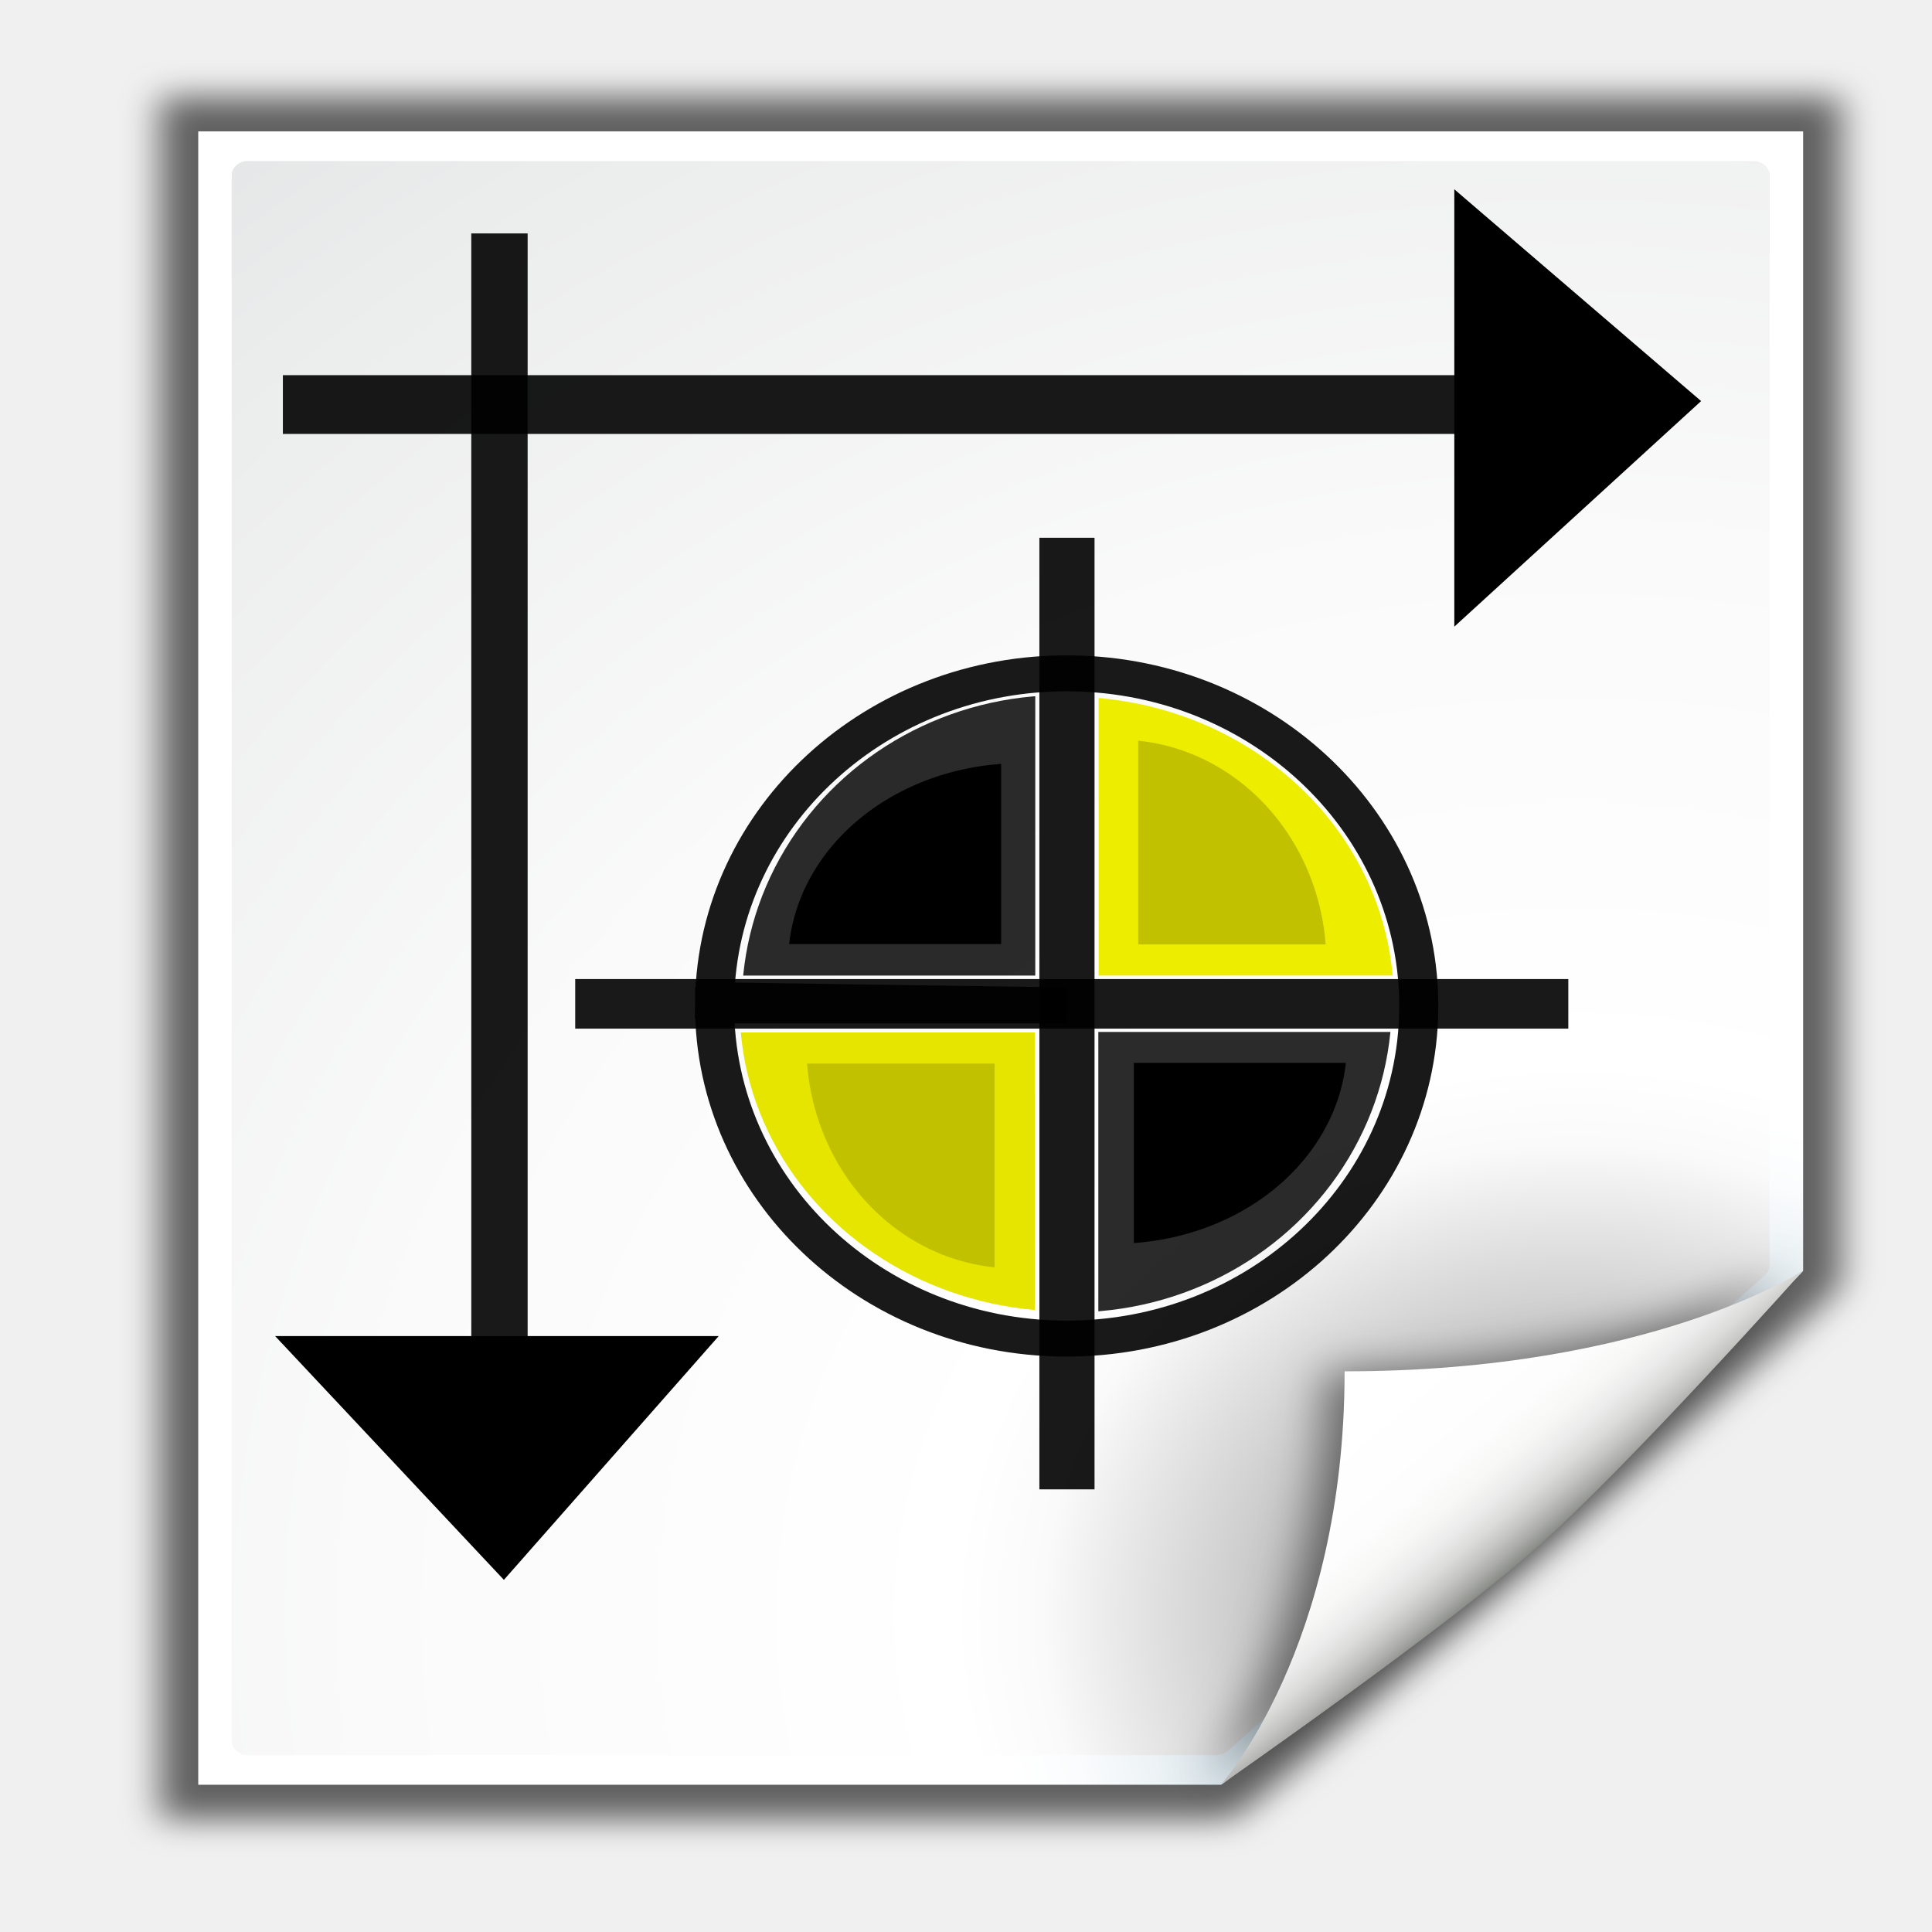
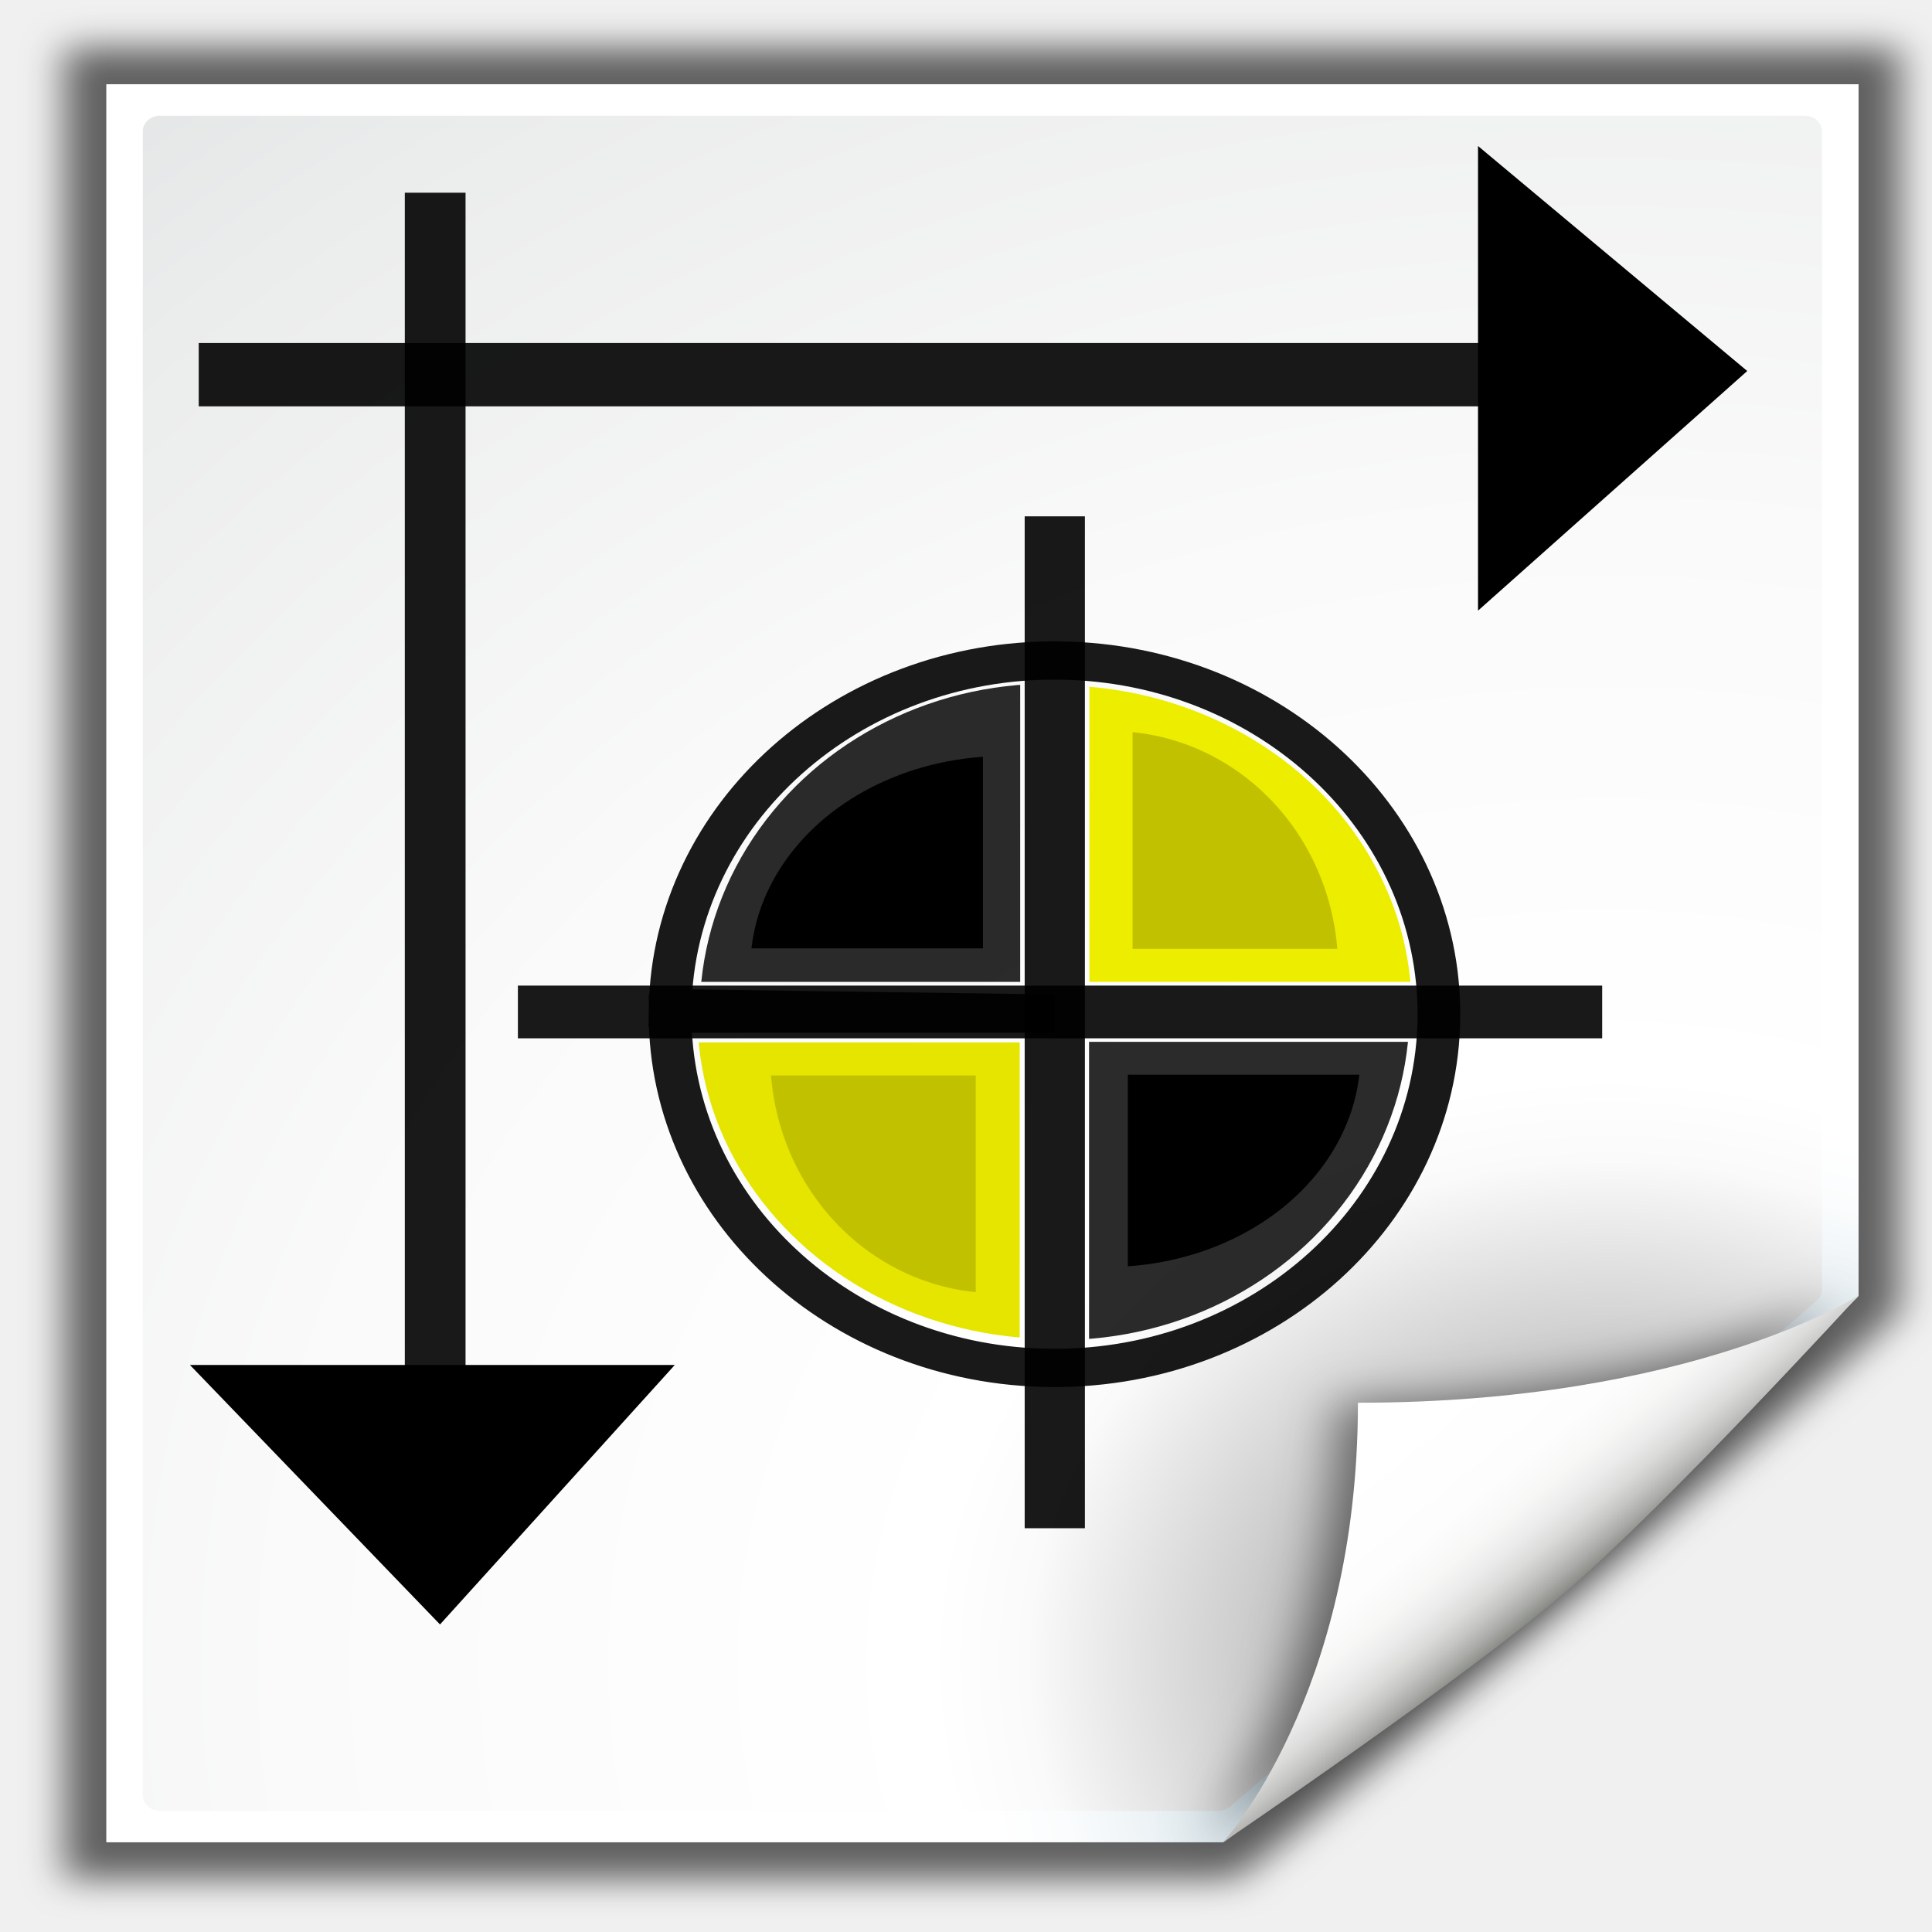
- <svg xmlns="http://www.w3.org/2000/svg" height="48" width="48" version="1.1" viewBox="0 0 48 48">
-   <defs>
+ <svg xmlns="http://www.w3.org/2000/svg" height="48" width="48" version="1.1" viewBox="0 0 48 48" id="svg3290">
+   <defs id="defs3292">
    <filter id="o" color-interpolation-filters="sRGB">
-       <feGaussianBlur stdDeviation="1.207" />
+       <feGaussianBlur stdDeviation="1.207" id="feGaussianBlur3295" />
    </filter>
    <filter id="n" color-interpolation-filters="sRGB">
-       <feGaussianBlur stdDeviation="0.9" />
+       <feGaussianBlur stdDeviation="0.9" id="feGaussianBlur3298" />
    </filter>
    <mask id="w">
-       <rect fill-rule="evenodd" height="26.092" width="25.032" y="-3.734" x="-4.64" fill="#fff" />
+       <rect fill-rule="evenodd" height="26.092" width="25.032" y="-3.734" x="-4.64" fill="#fff" id="rect3301" />
    </mask>
    <mask id="x">
-       <rect fill-rule="evenodd" height="26.092" width="25.032" y="-3.734" x="-4.64" fill="#fff" />
+       <rect fill-rule="evenodd" height="26.092" width="25.032" y="-3.734" x="-4.64" fill="#fff" id="rect3304" />
    </mask>
    <mask id="q">
-       <rect fill-rule="evenodd" height="26.092" width="25.032" y="-3.734" x="-4.64" fill="#fff" />
+       <rect fill-rule="evenodd" height="26.092" width="25.032" y="-3.734" x="-4.64" fill="#fff" id="rect3307" />
    </mask>
    <mask id="v">
-       <rect fill-rule="evenodd" height="26.092" width="25.032" y="-3.734" x="-4.64" fill="#fff" />
+       <rect fill-rule="evenodd" height="26.092" width="25.032" y="-3.734" x="-4.64" fill="#fff" id="rect3310" />
    </mask>
    <mask id="r">
-       <rect fill-rule="evenodd" height="26.092" width="25.032" y="-3.734" x="-4.64" fill="#fff" />
+       <rect fill-rule="evenodd" height="26.092" width="25.032" y="-3.734" x="-4.64" fill="#fff" id="rect3313" />
    </mask>
    <mask id="u">
-       <rect fill-rule="evenodd" height="26.092" width="25.032" y="-3.734" x="-4.64" fill="#fff" />
+       <rect fill-rule="evenodd" height="26.092" width="25.032" y="-3.734" x="-4.64" fill="#fff" id="rect3316" />
    </mask>
    <mask id="s">
-       <rect fill-rule="evenodd" height="26.092" width="25.032" y="-3.734" x="-4.64" fill="#fff" />
+       <rect fill-rule="evenodd" height="26.092" width="25.032" y="-3.734" x="-4.64" fill="#fff" id="rect3319" />
    </mask>
    <mask id="t">
-       <rect fill-rule="evenodd" height="26.092" width="25.032" y="-3.734" x="-4.64" fill="#fff" />
+       <rect fill-rule="evenodd" height="26.092" width="25.032" y="-3.734" x="-4.64" fill="#fff" id="rect3322" />
    </mask>
-     <radialGradient id="y" gradientUnits="userSpaceOnUse" cy="112.3" cx="102" gradientTransform="matrix(.875 0 0 .85714 10 17.143)" r="139.56">
-       <stop stop-color="#00537d" offset="0" />
-       <stop stop-color="#186389" offset=".015" />
-       <stop stop-color="#558ca8" offset=".056" />
-       <stop stop-color="#89afc3" offset=".096" />
-       <stop stop-color="#b3ccd8" offset=".136" />
-       <stop stop-color="#d4e2e9" offset=".174" />
-       <stop stop-color="#ecf2f5" offset=".21" />
-       <stop stop-color="#fafcfd" offset=".243" />
-       <stop stop-color="#fff" offset=".272" />
+     <radialGradient id="y" gradientUnits="userSpaceOnUse" cy="112.3" cx="102" gradientTransform="matrix(0.875,0,0,0.85714,10,17.143)" r="139.56">
+       <stop stop-color="#00537d" offset="0" id="stop3325" />
+       <stop stop-color="#186389" offset=".015" id="stop3327" />
+       <stop stop-color="#558ca8" offset=".056" id="stop3329" />
+       <stop stop-color="#89afc3" offset=".096" id="stop3331" />
+       <stop stop-color="#b3ccd8" offset=".136" id="stop3333" />
+       <stop stop-color="#d4e2e9" offset=".174" id="stop3335" />
+       <stop stop-color="#ecf2f5" offset=".21" id="stop3337" />
+       <stop stop-color="#fafcfd" offset=".243" id="stop3339" />
+       <stop stop-color="#fff" offset=".272" id="stop3341" />
    </radialGradient>
-     <radialGradient id="z" gradientUnits="userSpaceOnUse" cy="109.33" cx="99.081" gradientTransform="matrix(.85638 0 0 .84156 11.191 18.14)" r="139.56">
-       <stop stop-color="#7a7d80" offset="0" />
-       <stop stop-color="#c2c2c2" offset=".126" />
-       <stop stop-color="#fafafa" offset=".233" />
-       <stop stop-color="#fff" offset=".272" />
-       <stop stop-color="#fafafa" offset=".531" />
-       <stop stop-color="#ebecec" offset=".845" />
-       <stop stop-color="#e1e2e3" offset="1" />
+     <radialGradient id="z" gradientUnits="userSpaceOnUse" cy="109.33" cx="99.081" gradientTransform="matrix(0.85638,0,0,0.84156,11.191,18.14)" r="139.56">
+       <stop stop-color="#7a7d80" offset="0" id="stop3344" />
+       <stop stop-color="#c2c2c2" offset=".126" id="stop3346" />
+       <stop stop-color="#fafafa" offset=".233" id="stop3348" />
+       <stop stop-color="#fff" offset=".272" id="stop3350" />
+       <stop stop-color="#fafafa" offset=".531" id="stop3352" />
+       <stop stop-color="#ebecec" offset=".845" id="stop3354" />
+       <stop stop-color="#e1e2e3" offset="1" id="stop3356" />
    </radialGradient>
-     <linearGradient id="p" y2="94.104" gradientUnits="userSpaceOnUse" x2="86.572" gradientTransform="matrix(.875 0 0 .85714 10 17.143)" y1="104" x1="96">
-       <stop stop-color="#888a85" offset="0" />
-       <stop stop-color="#8c8e89" offset=".007" />
-       <stop stop-color="#abaca9" offset=".067" />
-       <stop stop-color="#c5c6c4" offset=".135" />
-       <stop stop-color="#dbdbda" offset=".211" />
-       <stop stop-color="#ebebeb" offset=".301" />
-       <stop stop-color="#f7f7f6" offset=".412" />
-       <stop stop-color="#fdfdfd" offset=".568" />
-       <stop stop-color="#fff" offset="1" />
+     <linearGradient id="p" y2="94.104" gradientUnits="userSpaceOnUse" x2="86.572" gradientTransform="matrix(0.875,0,0,0.85714,10,17.143)" y1="104" x1="96">
+       <stop stop-color="#888a85" offset="0" id="stop3359" />
+       <stop stop-color="#8c8e89" offset=".007" id="stop3361" />
+       <stop stop-color="#abaca9" offset=".067" id="stop3363" />
+       <stop stop-color="#c5c6c4" offset=".135" id="stop3365" />
+       <stop stop-color="#dbdbda" offset=".211" id="stop3367" />
+       <stop stop-color="#ebebeb" offset=".301" id="stop3369" />
+       <stop stop-color="#f7f7f6" offset=".412" id="stop3371" />
+       <stop stop-color="#fdfdfd" offset=".568" id="stop3373" />
+       <stop stop-color="#fff" offset="1" id="stop3375" />
    </linearGradient>
  </defs>
-   <g transform="matrix(.47468 0 0 .42788 -6.467 -7.0045)">
-     <path opacity=".6" d="m23 25v96h53.525c0.464 0 30.475-29.398 30.475-29.853v-66.147h-84z" transform="matrix(1.0476,0,0,1.0417,-2.0952,-4.0417)" filter="url(#n)" />
-     <path fill="url(#y)" d="m24 24v96h53.525c0.464 0 30.475-29.398 30.475-29.853v-66.147h-84z" />
-     <path fill="url(#z)" d="m26.606 25.714c-0.472 0-0.856 0.378-0.856 0.842v90.888c0 0.465 0.385 0.842 0.856 0.842h50.674c0.225 0 0.446-0.089 0.605-0.247l28.115-27.618c0.16-0.157 0.251-0.374 0.251-0.595v-63.262c0-0.464-0.384-0.842-0.856-0.842h-78.787z" />
-     <path opacity=".5" filter="url(#o)" d="m76.526 120s11.662-9 16.474-13.714c4.812-4.72 14-16.143 14-16.143s-8 5.853-24 5.853c0 16-6.474 24-6.474 24z" />
-     <path fill="url(#p)" d="m77.526 120s11.662-9 16.474-13.714c4.812-4.72 14-16.143 14-16.143s-8 5.853-24 5.853c0 16-6.474 24-6.474 24z" />
+   <g transform="matrix(0.5182727,0,0,0.4549932,-9.797505,-8.827157)" id="g3377">
+     <path d="m 23,25 v 96 H 76.525 C 76.989,121 107,91.602 107,91.147 V 25 H 23 z" transform="matrix(1.0476,0,0,1.0417,-2.0952,-4.0417)" id="path3379" style="opacity:0.6;filter:url(#n)" />
+     <path d="m 24,24 v 96 H 77.525 C 77.989,120 108,90.602 108,90.147 V 24 H 24 z" id="path3381" style="fill:url(#y)" />
+     <path d="m 26.606,25.714 c -0.472,0 -0.856,0.378 -0.856,0.842 v 90.888 c 0,0.465 0.385,0.842 0.856,0.842 H 77.28 c 0.225,0 0.446,-0.089 0.605,-0.247 l 28.115,-27.618 c 0.16,-0.157 0.251,-0.374 0.251,-0.595 v -63.262 c 0,-0.464 -0.384,-0.842 -0.856,-0.842 h -78.787 z" id="path3383" style="fill:url(#z)" />
+     <path d="m 76.526,120 c 0,0 11.662,-9 16.474,-13.714 4.812,-4.72 14,-16.143 14,-16.143 0,0 -8,5.853 -24,5.853 0,16 -6.474,24 -6.474,24 z" id="path3385" style="opacity:0.5;filter:url(#o)" />
+     <path d="m 77.526,120 c 0,0 11.662,-9 16.474,-13.714 4.812,-4.72 14,-16.143 14,-16.143 0,0 -8,5.853 -24,5.853 0,16 -6.474,24 -6.474,24 z" id="path3387" style="fill:url(#p)" />
  </g>
-   <g transform="matrix(-.63561 0 0 .61084 41.848 10.591)">
-     <a fill="#e5e500" mask="url(#w)" transform="matrix(-1.0533,0,0,-1.0414,46.87,47.939)">
-       <path d="m40.093 23.074a14.001 13.576 0 1 1 -28.001 0 14.001 13.576 0 1 1 28.001 0z" fill-rule="evenodd" transform="matrix(.86364 0 0 .875 -1.0028 3.2555)" fill="#e5e500" />
+   <g transform="matrix(-0.6939818,0,0,0.6495466,42.95455,9.883304)" id="g3389">
+     <a mask="url(#w)" transform="matrix(-1.0533,0,0,-1.0414,46.87,47.939)" id="a3391" style="fill:#e5e500">
+       <path d="m 40.093,23.074 a 14.001,13.576 0 1 1 -28.001,0 14.001,13.576 0 1 1 28.001,0 z" transform="matrix(0.86364,0,0,0.875,-1.0028,3.2555)" id="path3393" style="fill:#e5e500;fill-rule:evenodd" />
    </a>
-     <a opacity=".832" mask="url(#x)" transform="matrix(0 -1.0414 1.0533 0 -.64254 45.87)">
-       <path fill-rule="evenodd" d="m40.093 23.074a14.001 13.576 0 1 1 -28.001 0 14.001 13.576 0 1 1 28.001 0z" transform="matrix(.86364 0 0 .875 -1.0028 3.2555)" />
+     <a mask="url(#x)" transform="matrix(0,-1.0414,1.0533,0,-0.64254,45.87)" id="a3395" style="opacity:0.832">
+       <path d="m 40.093,23.074 a 14.001,13.576 0 1 1 -28.001,0 14.001,13.576 0 1 1 28.001,0 z" transform="matrix(0.86364,0,0,0.875,-1.0028,3.2555)" id="path3397" style="fill-rule:evenodd" />
    </a>
-     <a fill="#eded00" mask="url(#q)" transform="matrix(1.0533 0 0 1.0414 1.4155 -.94445)">
-       <path d="m40.093 23.074a14.001 13.576 0 1 1 -28.001 0 14.001 13.576 0 1 1 28.001 0z" fill-rule="evenodd" transform="matrix(.86364 0 0 .875 -1.0028 3.2555)" fill="#eded00" />
+     <a mask="url(#q)" transform="matrix(1.0533,0,0,1.0414,1.4155,-0.94445)" id="a3399" style="fill:#eded00">
+       <path d="m 40.093,23.074 a 14.001,13.576 0 1 1 -28.001,0 14.001,13.576 0 1 1 28.001,0 z" transform="matrix(0.86364,0,0,0.875,-1.0028,3.2555)" id="path3401" style="fill:#eded00;fill-rule:evenodd" />
    </a>
-     <path opacity=".9" d="m39.075 22.875a13.875 14.25 0 1 1 -0.002 -0.218l-13.873 0.218z" transform="matrix(.99191 0 0 .94943 -.85146 1.8348)" stroke="#000" stroke-width="1.54" fill="none" />
-     <a opacity="0.83" mask="url(#v)" transform="matrix(0,1.0414,-1.0533,0,48.922,1.1043)">
-       <path fill-rule="evenodd" d="m40.093 23.074a14.001 13.576 0 1 1 -28.001 0 14.001 13.576 0 1 1 28.001 0z" transform="matrix(.86364 0 0 .875 -1.0028 3.2555)" />
+     <path d="m 39.075,22.875 a 13.875,14.25 0 1 1 -0.002,-0.218 l -13.873,0.218 z" transform="matrix(0.99191,0,0,0.94943,-0.85146,1.8348)" id="path3403" style="opacity:0.9;fill:none;stroke:#000000;stroke-width:1.541" />
+     <a mask="url(#v)" transform="matrix(0,1.0414,-1.0533,0,48.922,1.1043)" id="a3405" style="opacity:0.83">
+       <path d="m 40.093,23.074 a 14.001,13.576 0 1 1 -28.001,0 14.001,13.576 0 1 1 28.001,0 z" transform="matrix(0.86364,0,0,0.875,-1.0028,3.2555)" id="path3407" style="fill-rule:evenodd" />
    </a>
-     <path opacity=".9" d="m4.537 23.491h38.818" stroke="#000" stroke-width="2.016px" fill="none" />
-     <path opacity=".9" d="m24.134 4.534v38.704" stroke="#000" stroke-width="2.156px" fill="none" />
-     <a fill="#c1c100" mask="url(#r)" transform="matrix(.67174 0 0 .76458 7.6512 3.9816)">
-       <path d="m40.093 23.074a14.001 13.576 0 1 1 -28.001 0 14.001 13.576 0 1 1 28.001 0z" fill-rule="evenodd" transform="matrix(.86364 0 0 .875 -1.0028 3.2555)" fill="#c1c100" />
+     <path d="m 4.537,23.491 h 38.818" id="path3409" style="opacity:0.9;fill:none;stroke:#000000;stroke-width:2.016px" />
+     <path d="m 24.134,4.534 v 38.704" id="path3411" style="opacity:0.9;fill:none;stroke:#000000;stroke-width:2.156px" />
+     <a mask="url(#r)" transform="matrix(0.67174,0,0,0.76458,7.6512,3.9816)" id="a3413" style="fill:#c1c100">
+       <path d="m 40.093,23.074 a 14.001,13.576 0 1 1 -28.001,0 14.001,13.576 0 1 1 28.001,0 z" transform="matrix(0.86364,0,0,0.875,-1.0028,3.2555)" id="path3415" style="fill:#c1c100;fill-rule:evenodd" />
    </a>
-     <a fill="#c1c100" mask="url(#u)" transform="matrix(-.67174 0 0 -.76458 40.662 43.016)">
-       <path d="m40.093 23.074a14.001 13.576 0 1 1 -28.001 0 14.001 13.576 0 1 1 28.001 0z" fill-rule="evenodd" transform="matrix(.86364 0 0 .875 -1.0028 3.2555)" fill="#c1c100" />
+     <a mask="url(#u)" transform="matrix(-0.67174,0,0,-0.76458,40.662,43.016)" id="a3417" style="fill:#c1c100">
+       <path d="m 40.093,23.074 a 14.001,13.576 0 1 1 -28.001,0 14.001,13.576 0 1 1 28.001,0 z" transform="matrix(0.86364,0,0,0.875,-1.0028,3.2555)" id="path3419" style="fill:#c1c100;fill-rule:evenodd" />
    </a>
-     <a mask="url(#s)" transform="matrix(0 .67174 -.76458 0 43.801 7.3614)">
-       <path fill-rule="evenodd" d="m40.093 23.074a14.001 13.576 0 1 1 -28.001 0 14.001 13.576 0 1 1 28.001 0z" transform="matrix(.86364 0 0 .875 -1.0028 3.2555)" />
+     <a mask="url(#s)" transform="matrix(0,0.67174,-0.76458,0,43.801,7.3614)" id="a3421">
+       <path d="m 40.093,23.074 a 14.001,13.576 0 1 1 -28.001,0 14.001,13.576 0 1 1 28.001,0 z" transform="matrix(0.86364,0,0,0.875,-1.0028,3.2555)" id="path3423" style="fill-rule:evenodd" />
    </a>
-     <a mask="url(#t)" transform="matrix(0 -.67174 .76458 0 4.4238 39.589)">
-       <path fill-rule="evenodd" d="m40.093 23.074a14.001 13.576 0 1 1 -28.001 0 14.001 13.576 0 1 1 28.001 0z" transform="matrix(.86364 0 0 .875 -1.0028 3.2555)" />
+     <a mask="url(#t)" transform="matrix(0,-0.67174,0.76458,0,4.4238,39.589)" id="a3425">
+       <path d="m 40.093,23.074 a 14.001,13.576 0 1 1 -28.001,0 14.001,13.576 0 1 1 28.001,0 z" transform="matrix(0.86364,0,0,0.875,-1.0028,3.2555)" id="path3427" style="fill-rule:evenodd" />
    </a>
  </g>
-   <path opacity=".9" d="m40.358 10.051h-33.33" stroke="#000" stroke-width="1.46px" fill="none" />
-   <path opacity=".9" d="m12.409 36.054v-30.255" stroke="#000" stroke-width="1.4px" fill="none" />
-   <path stroke-width="1.034px" d="m41.484 9.977-4.835-4.149v8.568z" stroke="#000" />
-   <path stroke-width="1.034px" d="m12.507 38.483 4.205-4.772h-8.683z" stroke="#000" />
+   <path d="M 41.328,9.309 H 4.937" id="path3429" style="opacity:0.9;fill:none;stroke:#000000;stroke-width:1.573px" />
+   <path d="M 10.812,36.96 V 4.788" id="path3431" style="opacity:0.9;fill:none;stroke:#000000;stroke-width:1.509px" />
+   <path d="M 42.557,9.231 37.278,4.819 v 9.111 z" id="path3433" style="stroke:#000000;stroke-width:1.114px" />
+   <path d="m 10.919,39.543 4.591,-5.074 H 6.029 z" id="path3435" style="stroke:#000000;stroke-width:1.114px" />
</svg>
